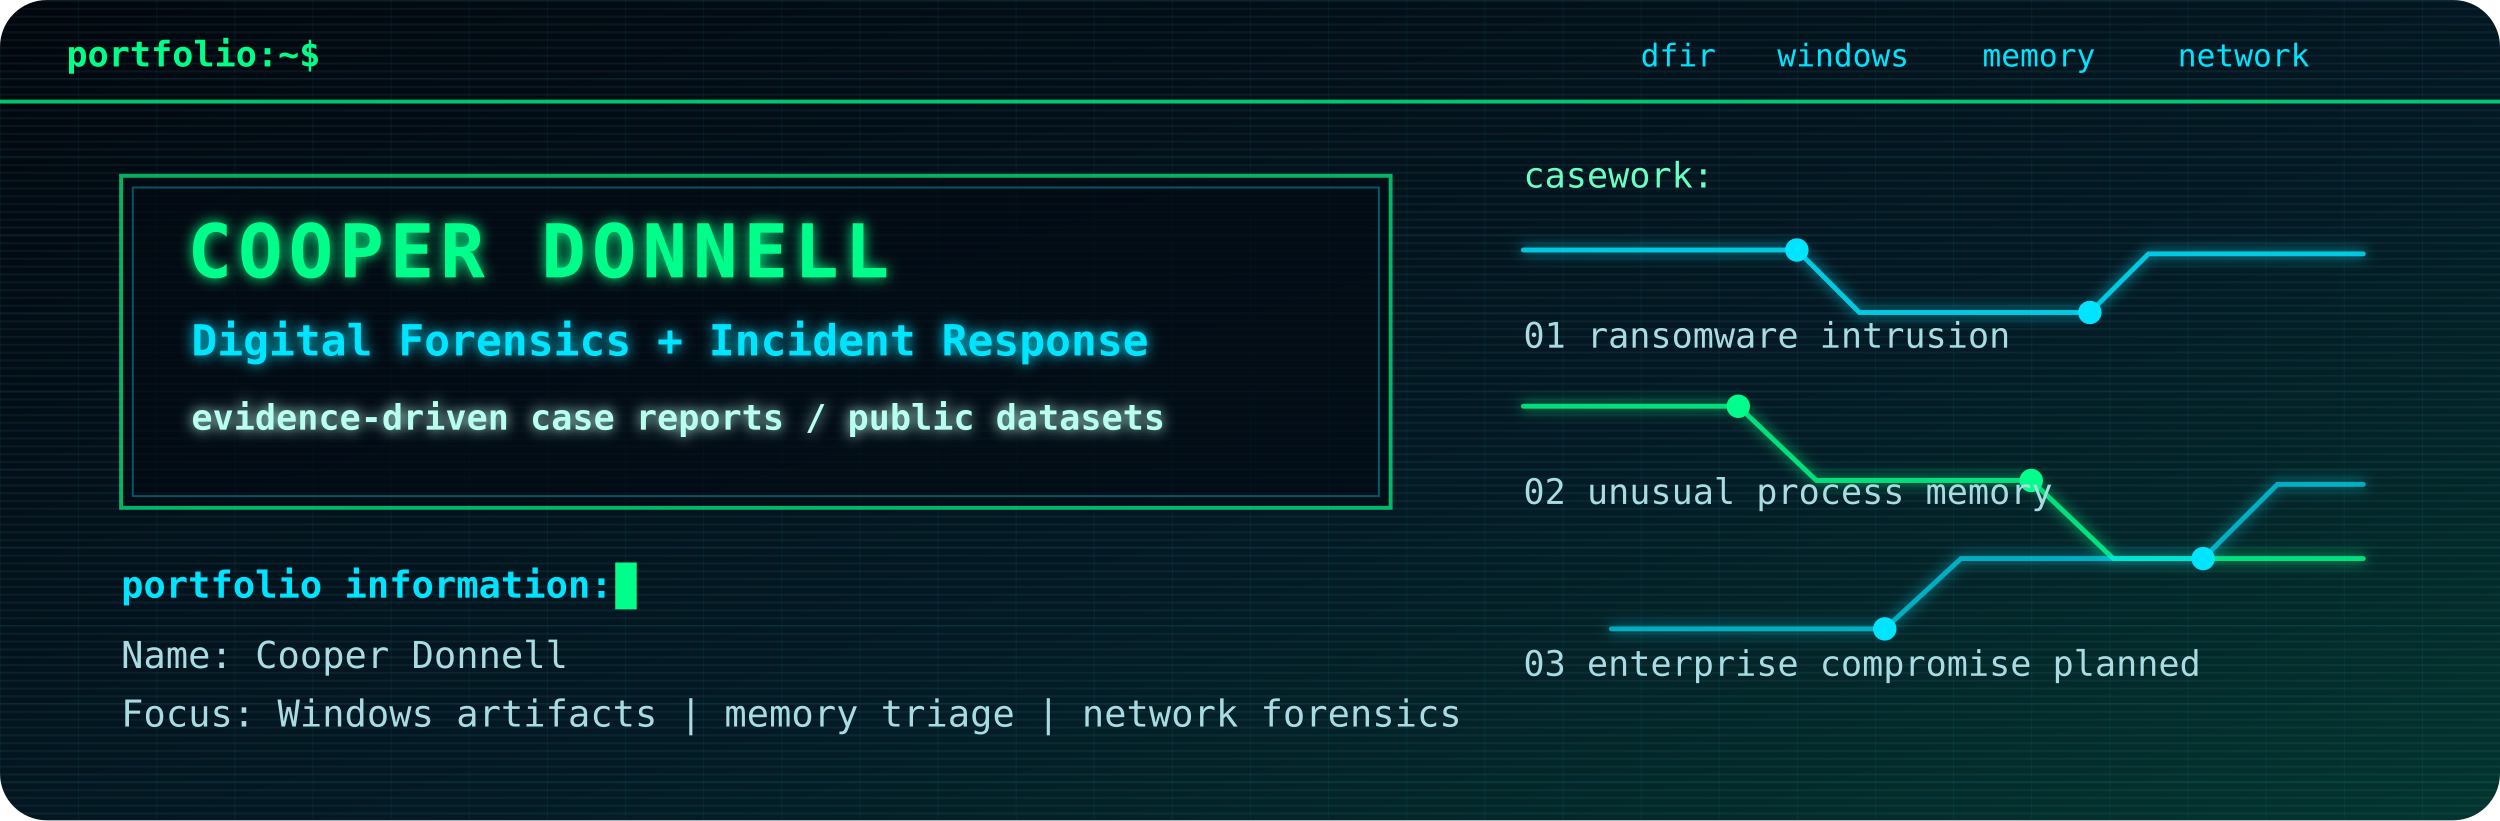
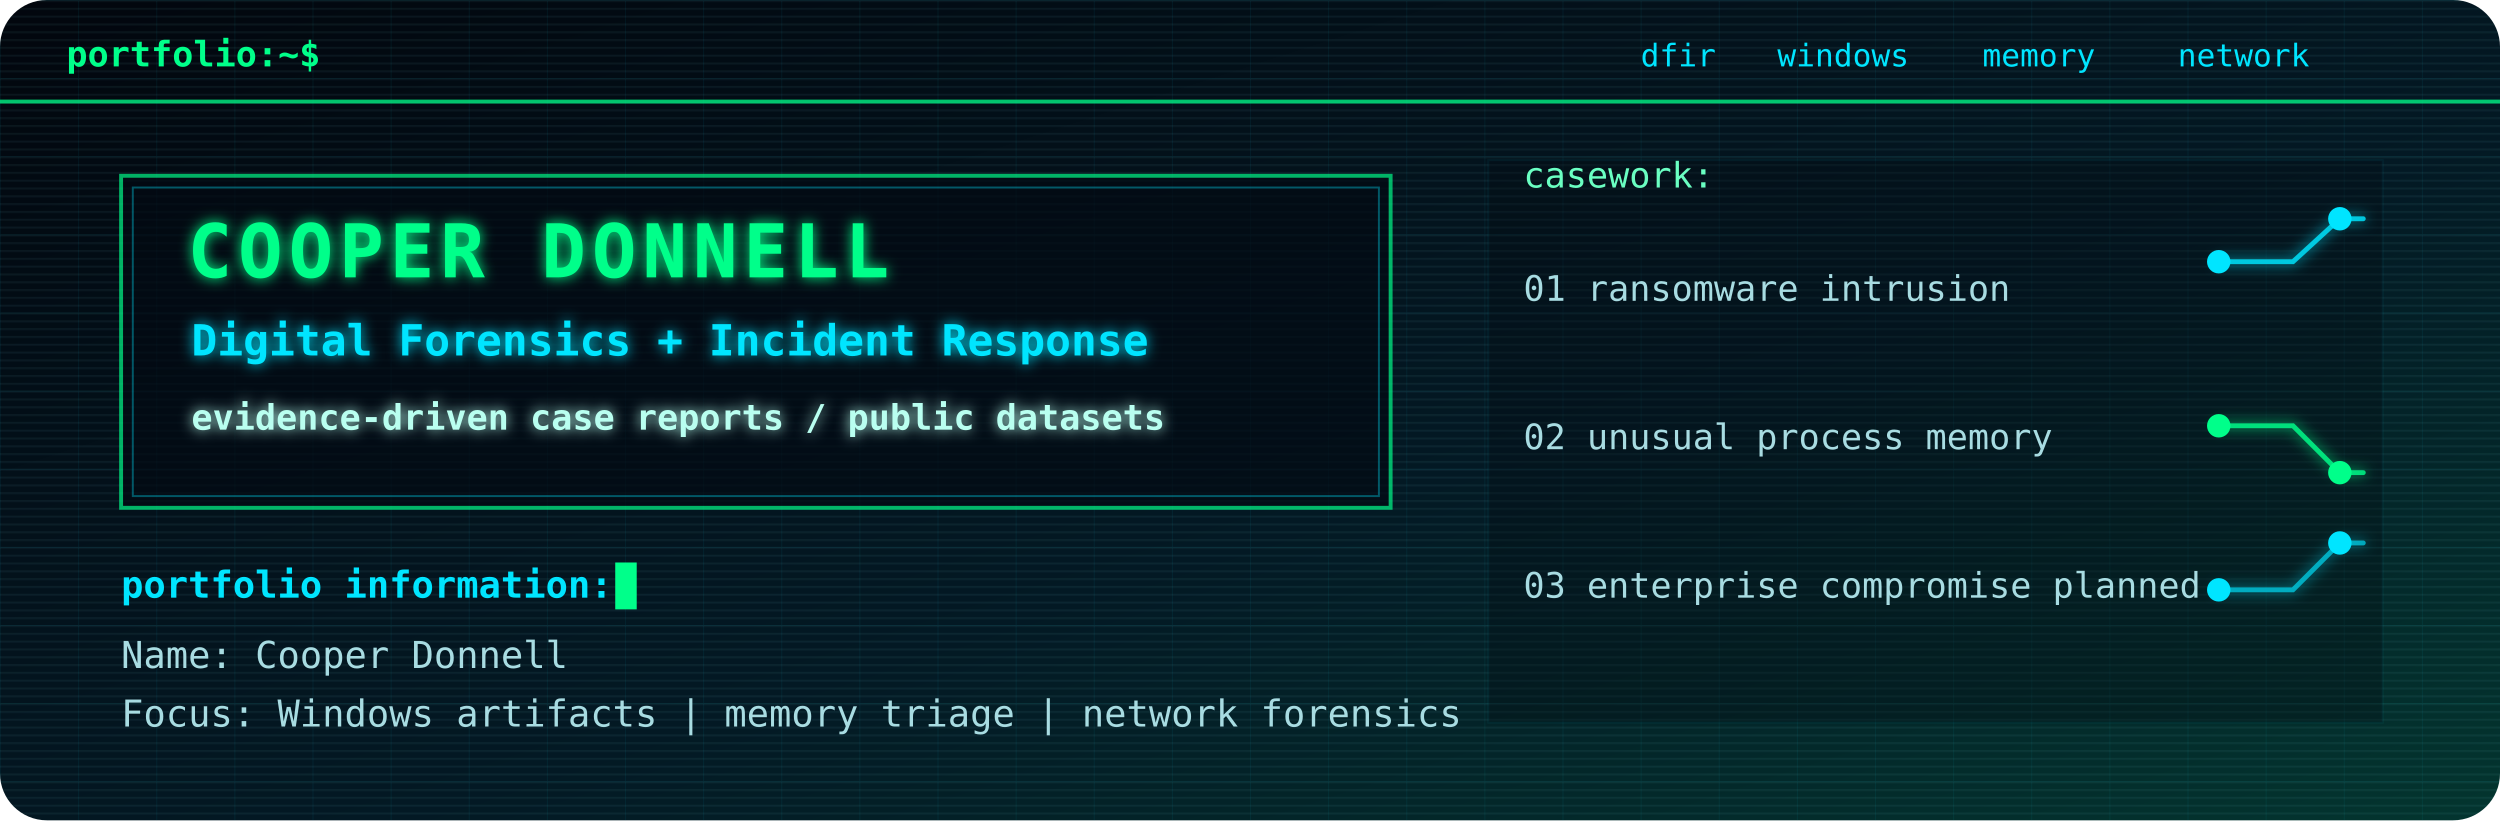
<svg xmlns="http://www.w3.org/2000/svg" width="1280" height="420" viewBox="0 0 1280 420" role="img" aria-labelledby="title desc">
  <defs>
    <linearGradient id="bg" x1="0" y1="0" x2="1" y2="1">
      <stop offset="0" stop-color="#02060d" />
      <stop offset="0.58" stop-color="#031924" />
      <stop offset="1" stop-color="#03352f" />
    </linearGradient>
    <pattern id="scanlines" width="4" height="4" patternUnits="userSpaceOnUse">
      <rect width="4" height="1" fill="#8bfaff" opacity="0.055" />
    </pattern>
    <pattern id="grid" width="40" height="40" patternUnits="userSpaceOnUse">
      <path d="M 40 0 L 0 0 0 40" fill="none" stroke="#00e5ff" stroke-opacity="0.055" stroke-width="1" />
    </pattern>
    <filter id="glow" x="-20%" y="-20%" width="140%" height="140%">
      <feGaussianBlur stdDeviation="3.5" result="blur" />
      <feMerge>
        <feMergeNode in="blur" />
        <feMergeNode in="SourceGraphic" />
      </feMerge>
    </filter>
  </defs>
  <rect width="1280" height="420" rx="24" fill="url(#bg)" />
  <rect width="1280" height="420" rx="24" fill="url(#grid)" />
  <rect width="1280" height="420" rx="24" fill="url(#scanlines)" />
  <line x1="0" y1="52" x2="1280" y2="52" stroke="#00ff8a" stroke-width="2" opacity="0.75" />
  <text x="34" y="34" fill="#00ff8a" font-family="Fira Code, SFMono-Regular, Consolas, monospace" font-size="18" font-weight="700">portfolio:~$</text>
  <text x="840" y="34" fill="#00e5ff" font-family="Fira Code, SFMono-Regular, Consolas, monospace" font-size="16">dfir</text>
  <text x="910" y="34" fill="#00e5ff" font-family="Fira Code, SFMono-Regular, Consolas, monospace" font-size="16">windows</text>
  <text x="1015" y="34" fill="#00e5ff" font-family="Fira Code, SFMono-Regular, Consolas, monospace" font-size="16">memory</text>
  <text x="1115" y="34" fill="#00e5ff" font-family="Fira Code, SFMono-Regular, Consolas, monospace" font-size="16">network</text>
  <rect x="62" y="90" width="650" height="170" fill="#020911" opacity="0.68" stroke="#00ff8a" stroke-width="2" />
  <rect x="68" y="96" width="638" height="158" fill="none" stroke="#00e5ff" stroke-opacity="0.35" stroke-width="1" />
  <g font-family="Fira Code, SFMono-Regular, Consolas, monospace" font-weight="800" filter="url(#glow)">
    <text x="96" y="142" fill="#00ff8a" font-size="38" letter-spacing="3">COOPER DONNELL</text>
    <text x="98" y="182" fill="#00e5ff" font-size="22">Digital Forensics + Incident Response</text>
    <text x="98" y="220" fill="#b9fff0" font-size="18">evidence-driven case reports / public datasets</text>
  </g>
  <g font-family="Fira Code, SFMono-Regular, Consolas, monospace" font-size="19">
    <text x="62" y="306" fill="#00e5ff" font-weight="700">portfolio information:</text>
    <rect x="315" y="288" width="11" height="24" fill="#00ff8a" />
    <text x="62" y="342" fill="#a8dce2">Name: Cooper Donnell</text>
    <text x="62" y="372" fill="#a8dce2">Focus: Windows artifacts | memory triage | network forensics</text>
  </g>
+   <rect x="762" y="82" width="458" height="288" fill="#020911" opacity="0.32" stroke="#00e5ff" stroke-opacity="0.16" />
+   <text x="780" y="96" fill="#6affc2" font-family="Fira Code, SFMono-Regular, Consolas, monospace" font-size="18">casework:</text>
+   <g font-family="Fira Code, SFMono-Regular, Consolas, monospace" font-size="18">
+     <text x="780" y="154" fill="#a8dce2">01 ransomware intrusion</text>
+     <text x="780" y="230" fill="#a8dce2">02 unusual process memory</text>
+     <text x="780" y="306" fill="#a8dce2">03 enterprise compromise planned</text>
+   </g>
  <g fill="none" stroke-width="2.5" stroke-linecap="round" filter="url(#glow)">
-     <path d="M780 128 H920 L952 160 H1070 L1100 130 H1210" stroke="#00e5ff" opacity="0.82" />
-     <path d="M780 208 H890 L930 246 H1040 L1082 286 H1210" stroke="#00ff8a" opacity="0.82" />
-     <path d="M825 322 H965 L1004 286 H1128 L1166 248 H1210" stroke="#00e5ff" opacity="0.65" />
+     <path d="M1136 134 H1174 L1198 112 H1210" stroke="#00e5ff" opacity="0.82" />
+     <path d="M1136 218 H1174 L1198 242 H1210" stroke="#00ff8a" opacity="0.82" />
+     <path d="M1136 302 H1174 L1198 278 H1210" stroke="#00e5ff" opacity="0.65" />
  </g>
  <g>
-     <circle cx="920" cy="128" r="6" fill="#00e5ff" />
-     <circle cx="1070" cy="160" r="6" fill="#00e5ff" />
-     <circle cx="890" cy="208" r="6" fill="#00ff8a" />
-     <circle cx="1040" cy="246" r="6" fill="#00ff8a" />
-     <circle cx="965" cy="322" r="6" fill="#00e5ff" />
-     <circle cx="1128" cy="286" r="6" fill="#00e5ff" />
+     <circle cx="1136" cy="134" r="6" fill="#00e5ff" />
+     <circle cx="1198" cy="112" r="6" fill="#00e5ff" />
+     <circle cx="1136" cy="218" r="6" fill="#00ff8a" />
+     <circle cx="1198" cy="242" r="6" fill="#00ff8a" />
+     <circle cx="1136" cy="302" r="6" fill="#00e5ff" />
+     <circle cx="1198" cy="278" r="6" fill="#00e5ff" />
  </g>
-   <text x="780" y="96" fill="#6affc2" font-family="Fira Code, SFMono-Regular, Consolas, monospace" font-size="18">casework:</text>
-   <text x="780" y="178" fill="#a8dce2" font-family="Fira Code, SFMono-Regular, Consolas, monospace" font-size="18">01 ransomware intrusion</text>
-   <text x="780" y="258" fill="#a8dce2" font-family="Fira Code, SFMono-Regular, Consolas, monospace" font-size="18">02 unusual process memory</text>
-   <text x="780" y="346" fill="#a8dce2" font-family="Fira Code, SFMono-Regular, Consolas, monospace" font-size="18">03 enterprise compromise planned</text>
</svg>
